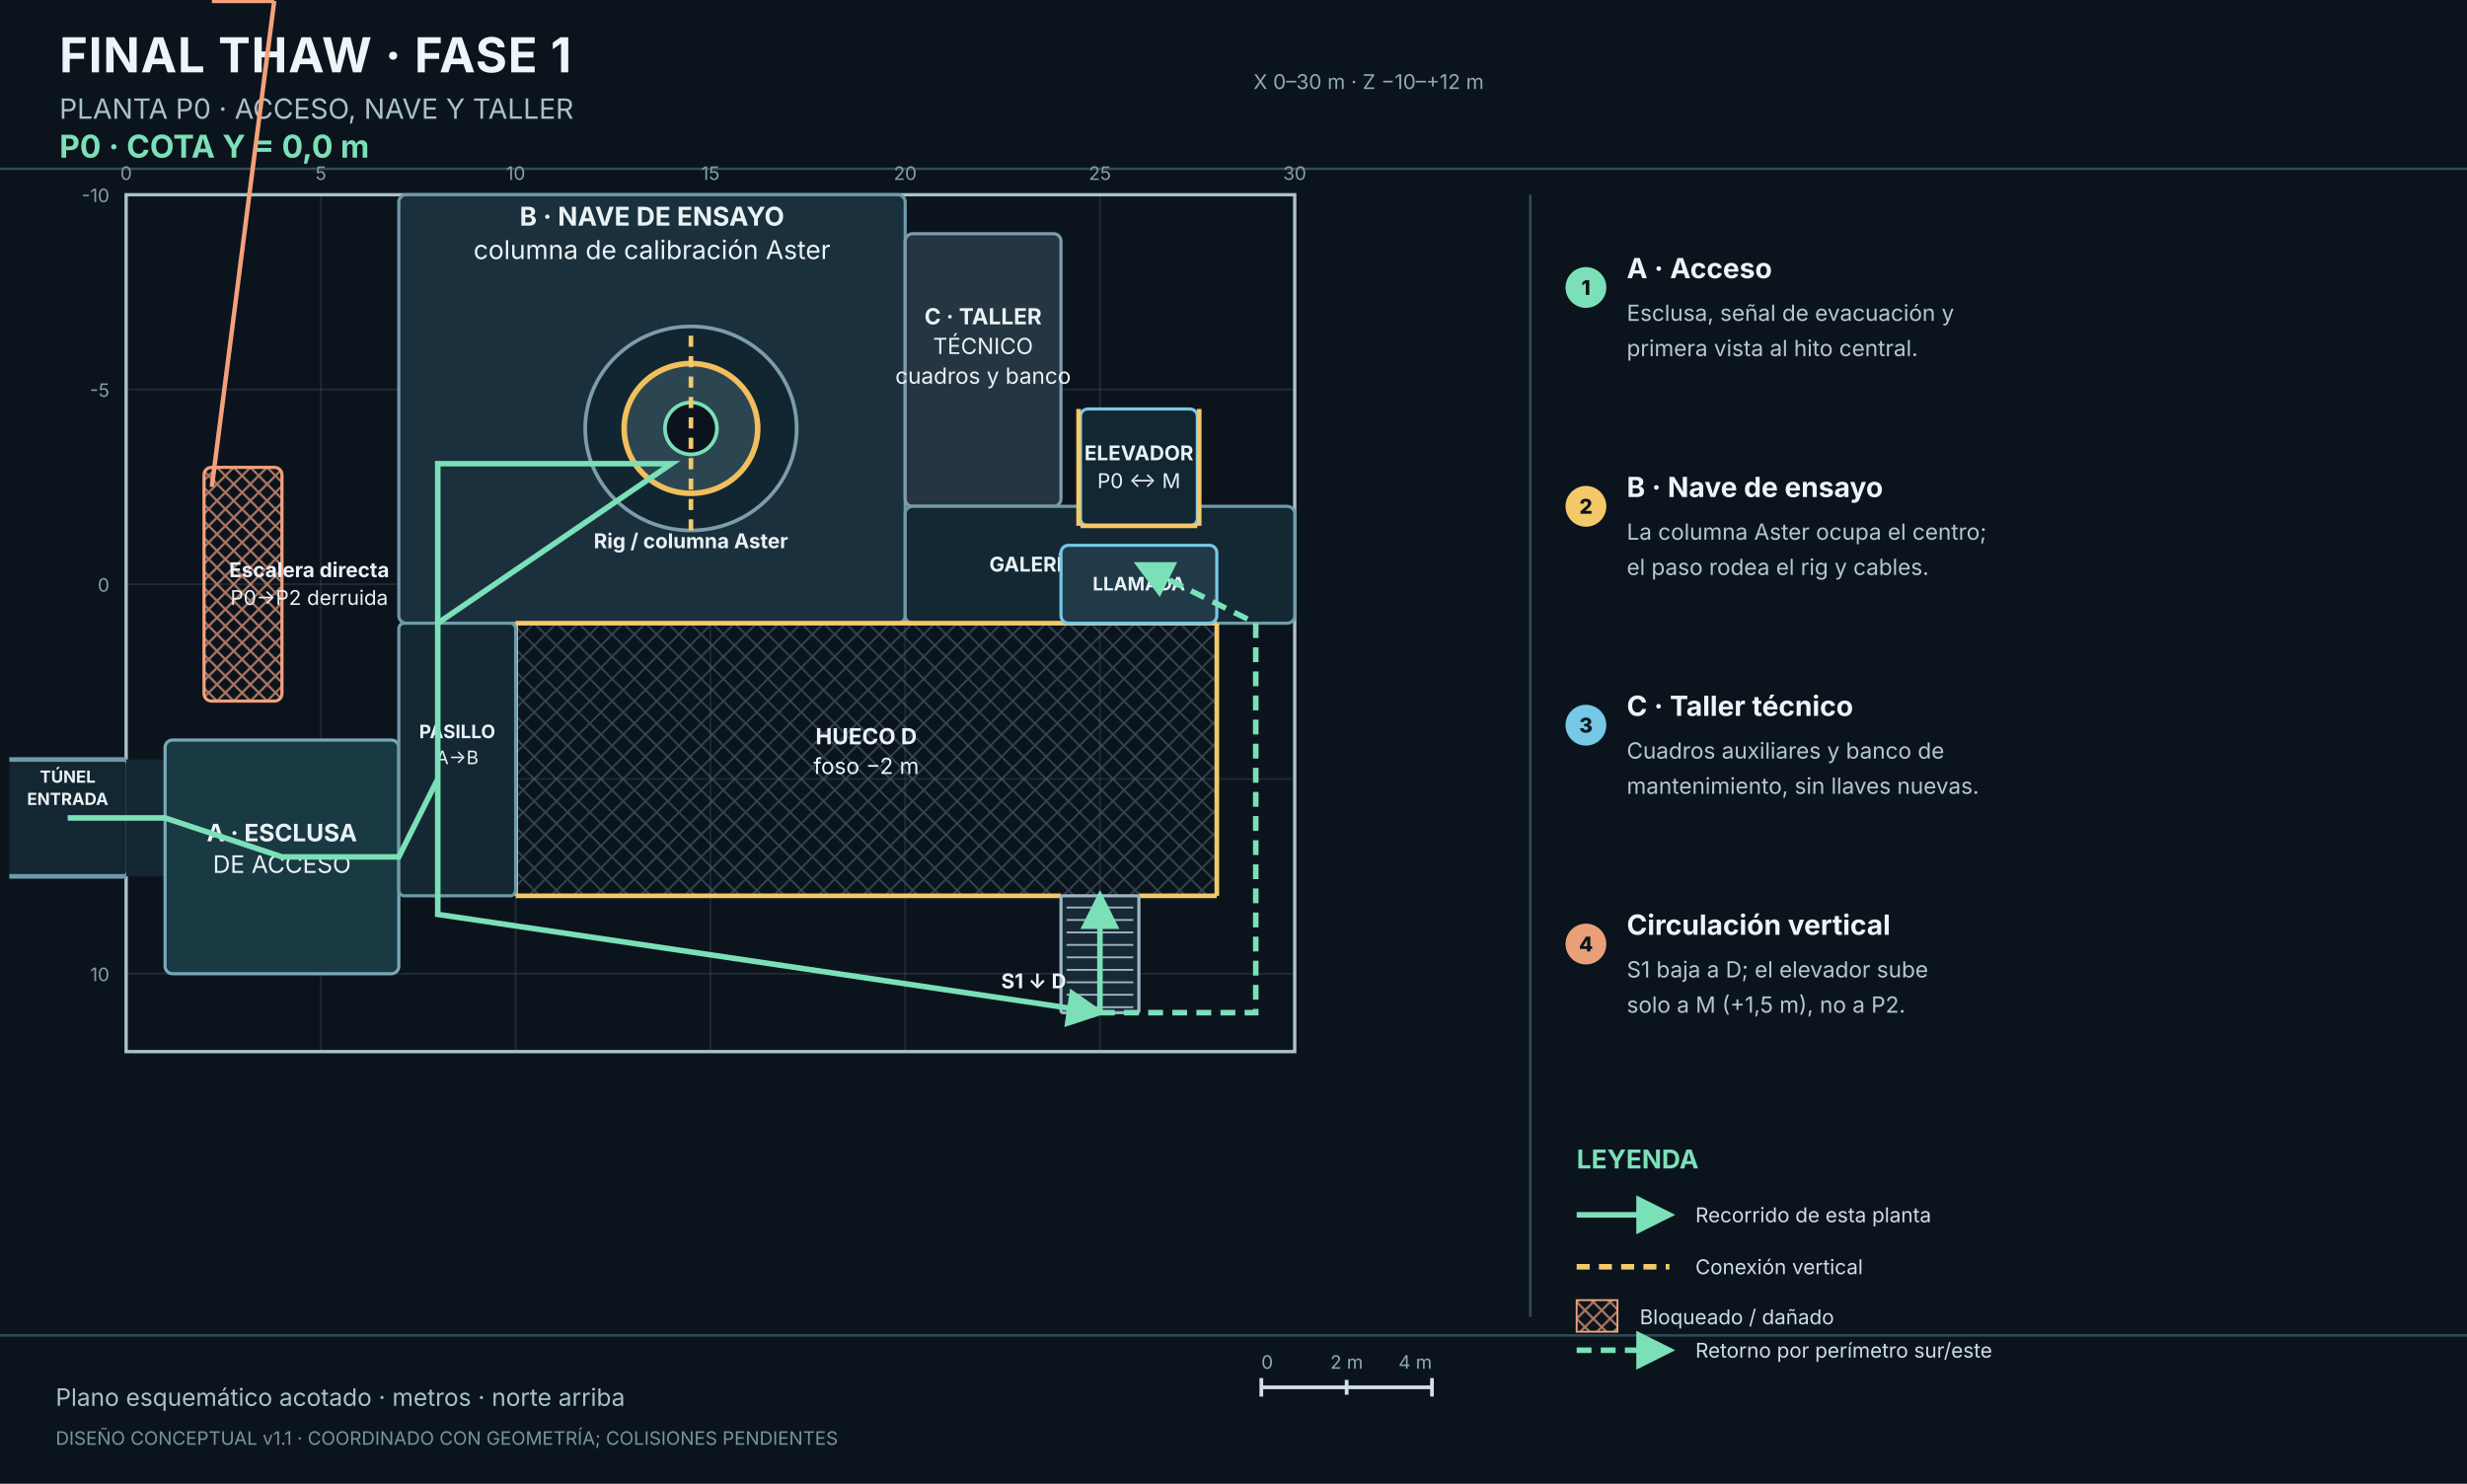
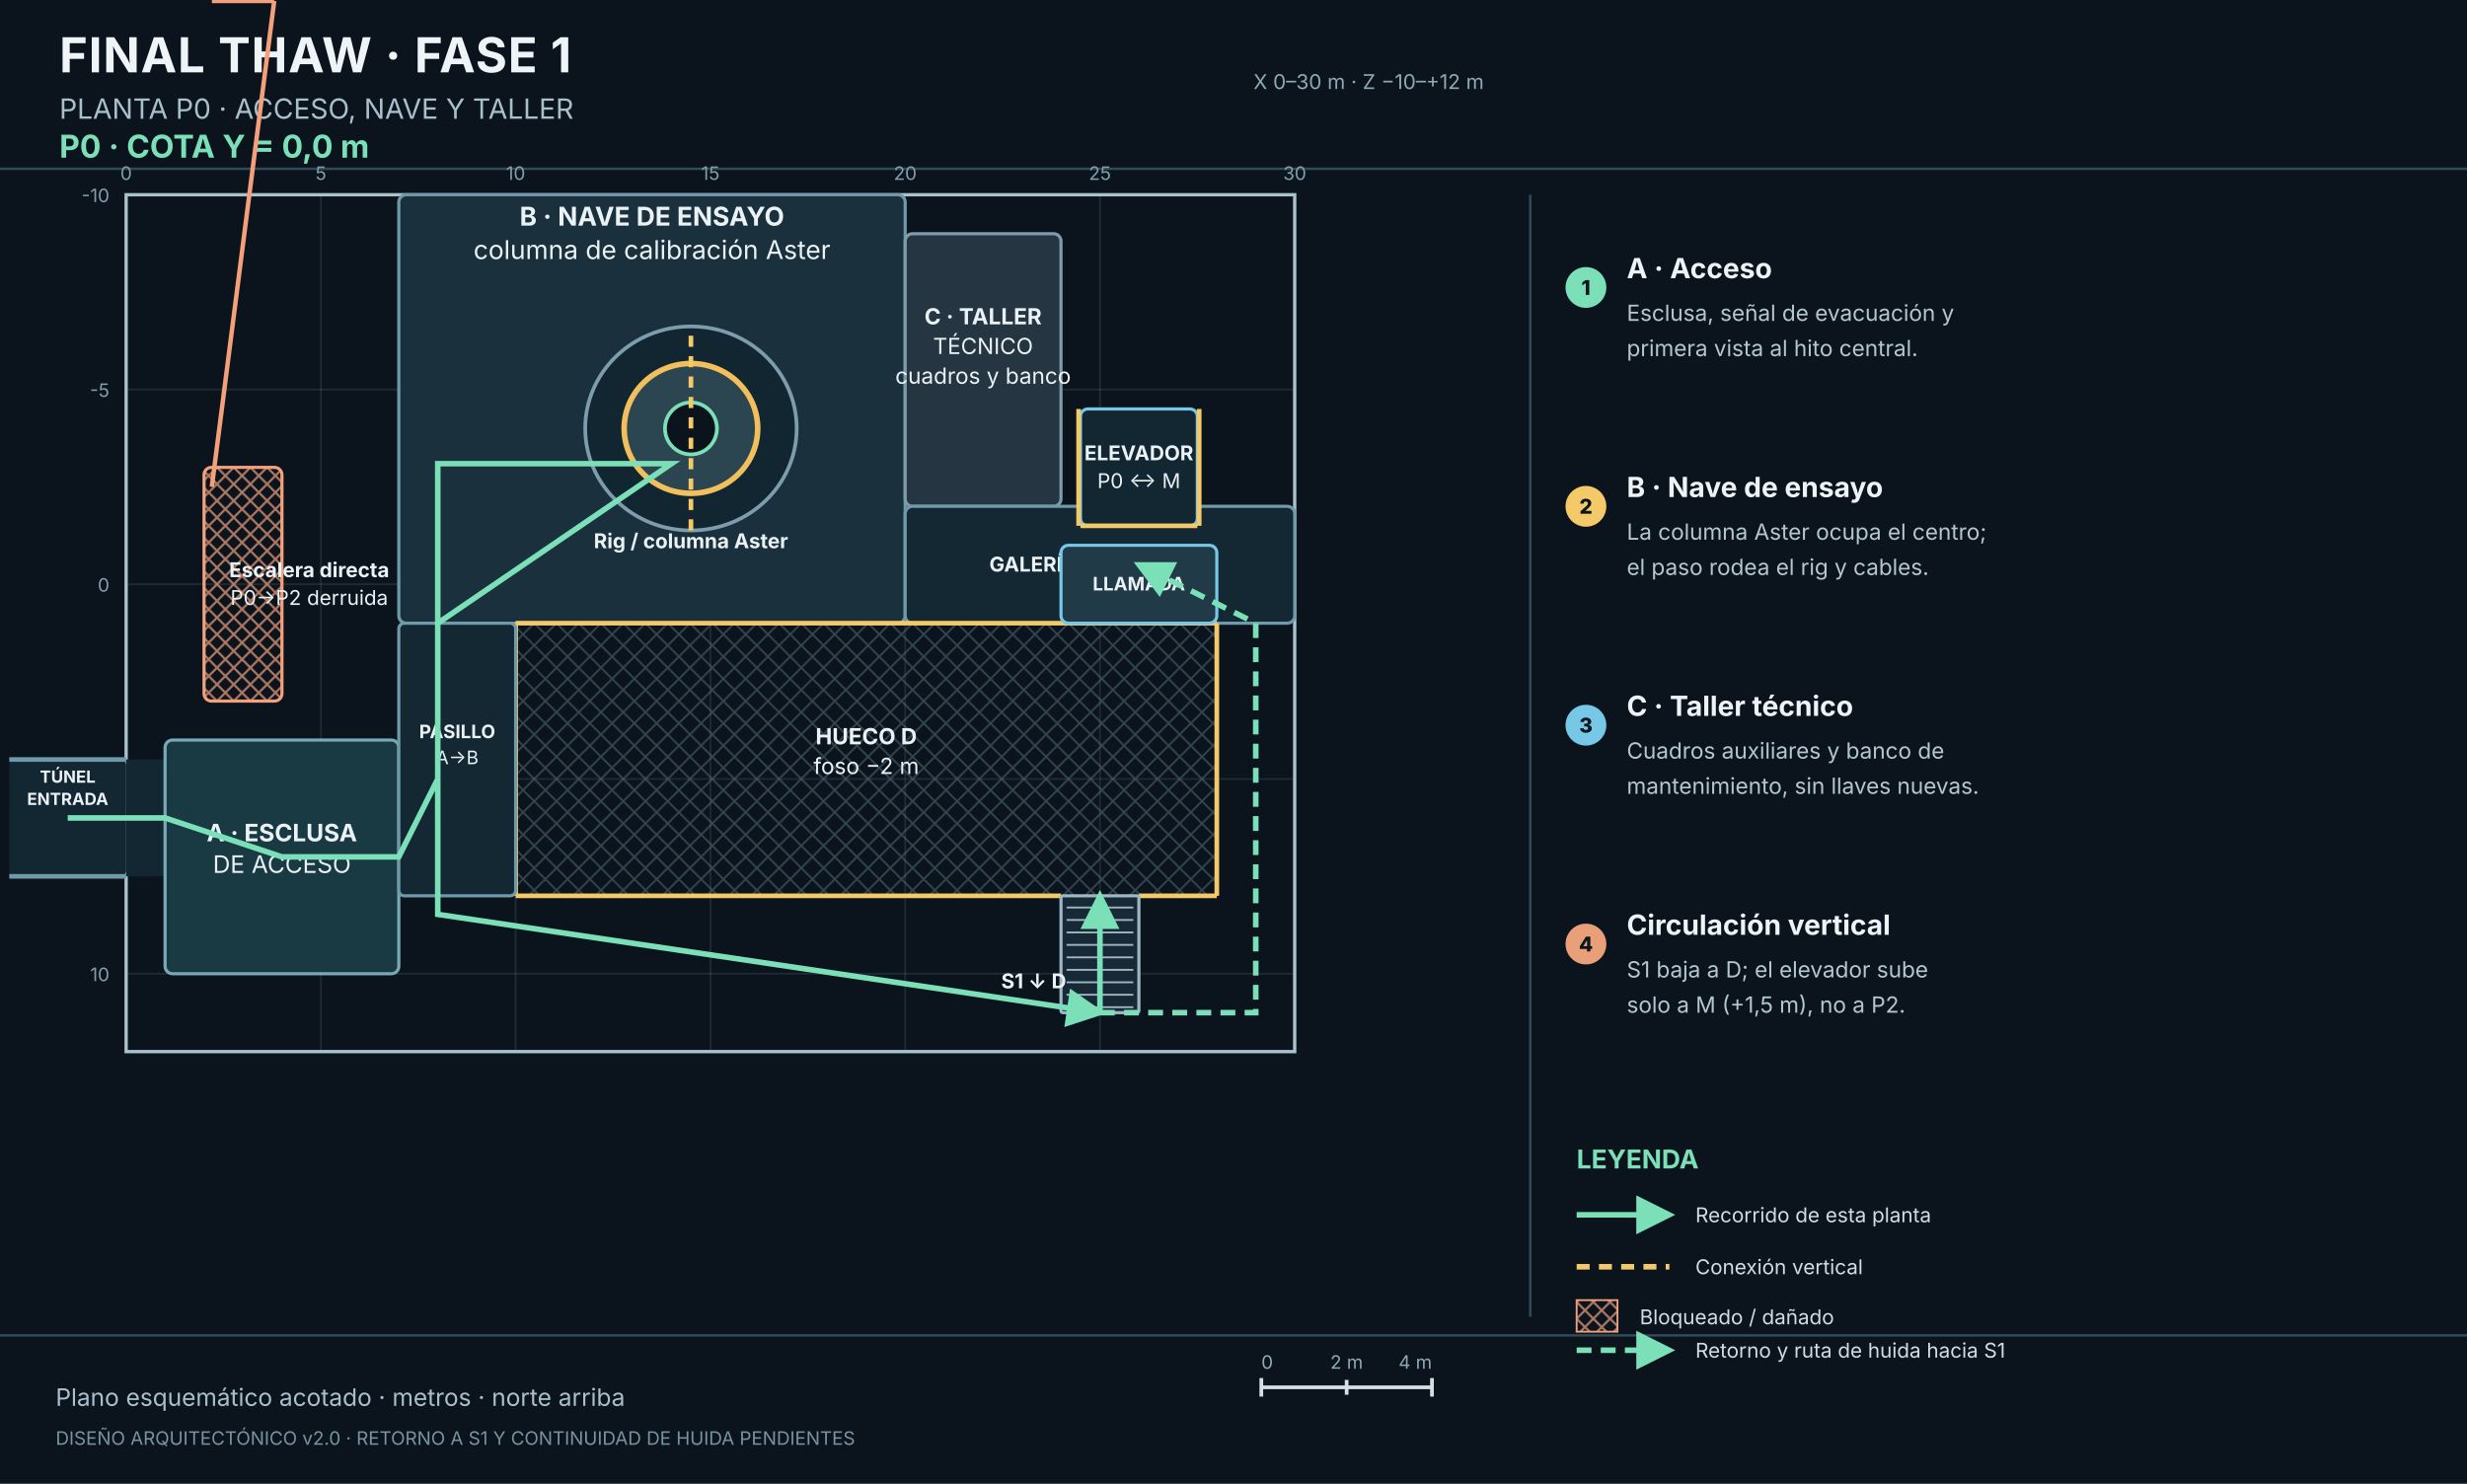
<svg xmlns="http://www.w3.org/2000/svg" viewBox="0 0 1330 800" role="img" aria-label="PLANTA P0 · ACCESO, NAVE Y TALLER">
  <defs>
    <marker id="arrow" viewBox="0 0 10 10" refX="8.5" refY="5" markerWidth="7" markerHeight="7" orient="auto">
      <path d="M0,0 L10,5 L0,10 z" fill="#7be0b8" />
    </marker>
    <marker id="vertical" viewBox="0 0 10 10" refX="8.5" refY="5" markerWidth="7" markerHeight="7" orient="auto">
      <path d="M0,0 L10,5 L0,10 z" fill="#f4c968" />
    </marker>
    <pattern id="blocked" width="9" height="9" patternUnits="userSpaceOnUse">
      <path d="M0,0L9,9M9,0L0,9" stroke="#efa17e" stroke-width="1.2" opacity=".7" />
    </pattern>
    <pattern id="void" width="12" height="12" patternUnits="userSpaceOnUse">
      <path d="M0,0L12,12M12,0L0,12" stroke="#64808e" stroke-width="1" opacity=".45" />
    </pattern>
  </defs>
  <style>text{font-family:Inter,Arial,sans-serif}.title{font-size:26px;font-weight:750;fill:#eef4f7;letter-spacing:.5px}.sub{font-size:15px;fill:#a9c0cc}.level{font-size:17px;font-weight:750;fill:#7be0b8}.room{font-size:13px;fill:#eaf2f6}.small{font-size:11px;fill:#d0dde4}.muted{font-size:11px;fill:#8fa9b5}</style>
  <rect width="1330" height="800" fill="#0b141d" />
  <path d="M0 91H1330M825 105V710M0 720H1330" stroke="#324b5a" stroke-width="1.3" />
  <text x="32" y="39" class="title">FINAL THAW · FASE 1</text>
  <text x="32" y="64" class="sub">PLANTA P0 · ACCESO, NAVE Y TALLER</text>
  <text x="32" y="85" class="level">P0 · COTA Y = 0,0 m</text>
  <text x="800" y="48" text-anchor="end" class="muted">X 0–30 m · Z −10–+12 m</text>
  <line x1="68" y1="105" x2="68" y2="567" stroke="#7895a6" opacity=".17" />
  <text x="68" y="97" font-size="10" text-anchor="middle" fill="#839eac">0</text>
  <line x1="173" y1="105" x2="173" y2="567" stroke="#7895a6" opacity=".17" />
  <text x="173" y="97" font-size="10" text-anchor="middle" fill="#839eac">5</text>
  <line x1="278" y1="105" x2="278" y2="567" stroke="#7895a6" opacity=".17" />
  <text x="278" y="97" font-size="10" text-anchor="middle" fill="#839eac">10</text>
  <line x1="383" y1="105" x2="383" y2="567" stroke="#7895a6" opacity=".17" />
  <text x="383" y="97" font-size="10" text-anchor="middle" fill="#839eac">15</text>
  <line x1="488" y1="105" x2="488" y2="567" stroke="#7895a6" opacity=".17" />
  <text x="488" y="97" font-size="10" text-anchor="middle" fill="#839eac">20</text>
  <line x1="593" y1="105" x2="593" y2="567" stroke="#7895a6" opacity=".17" />
  <text x="593" y="97" font-size="10" text-anchor="middle" fill="#839eac">25</text>
  <line x1="698" y1="105" x2="698" y2="567" stroke="#7895a6" opacity=".17" />
  <text x="698" y="97" font-size="10" text-anchor="middle" fill="#839eac">30</text>
  <line x1="68" y1="105" x2="698" y2="105" stroke="#7895a6" opacity=".17" />
  <text x="59" y="109" font-size="10" text-anchor="end" fill="#839eac">-10</text>
  <line x1="68" y1="210" x2="698" y2="210" stroke="#7895a6" opacity=".17" />
  <text x="59" y="214" font-size="10" text-anchor="end" fill="#839eac">-5</text>
  <line x1="68" y1="315" x2="698" y2="315" stroke="#7895a6" opacity=".17" />
  <text x="59" y="319" font-size="10" text-anchor="end" fill="#839eac">0</text>
  <line x1="68" y1="420" x2="698" y2="420" stroke="#7895a6" opacity=".17" />
  <text x="59" y="424" font-size="10" text-anchor="end" fill="#839eac">5</text>
  <line x1="68" y1="525" x2="698" y2="525" stroke="#7895a6" opacity=".17" />
  <text x="59" y="529" font-size="10" text-anchor="end" fill="#839eac">10</text>
  <rect x="68" y="105" width="630" height="462" fill="none" stroke="#abc1cc" stroke-width="1.8" />
  <rect x="5" y="409.5" width="63" height="63" rx="3" fill="#132732" stroke="none" />
  <line x1="5" y1="409.5" x2="68" y2="409.5" stroke="#6f9aaa" stroke-width="2.5" />
  <line x1="5" y1="472.5" x2="68" y2="472.5" stroke="#6f9aaa" stroke-width="2.5" />
  <text x="36.5" y="422" text-anchor="middle" font-size="9" font-family="Inter,Arial,sans-serif" font-weight="700" fill="#eaf2f6">TÚNEL</text>
  <text x="36.5" y="434" text-anchor="middle" font-size="9" font-family="Inter,Arial,sans-serif" font-weight="700" fill="#eaf2f6">ENTRADA</text>
  <rect x="68" y="409.5" width="21" height="63" fill="#132732" stroke="none" />
  <rect x="89" y="399" width="126" height="126" rx="4" fill="#193943" stroke="#79a9b8" stroke-width="1.7" />
  <text x="152" y="453.633" text-anchor="middle" font-size="13" font-family="Inter,Arial,sans-serif" font-weight="700" fill="#eaf2f6">A · ESCLUSA</text>
  <text x="152" y="470.633" text-anchor="middle" font-size="13" font-family="Inter,Arial,sans-serif" font-weight="400" fill="#eaf2f6">DE ACCESO</text>
  <rect x="215" y="105" width="273" height="231" rx="4" fill="#1a303c" stroke="#6f9aaa" stroke-width="1.7" />
  <text x="351.5" y="121.667" text-anchor="middle" font-size="14" font-family="Inter,Arial,sans-serif" font-weight="700" fill="#eaf2f6">B · NAVE DE ENSAYO</text>
  <text x="351.5" y="139.667" text-anchor="middle" font-size="14" font-family="Inter,Arial,sans-serif" font-weight="400" fill="#eaf2f6">columna de calibración Aster</text>
  <rect x="488" y="126" width="84" height="147" rx="4" fill="#253541" stroke="#7e9caa" stroke-width="1.7" />
  <text x="530" y="174.9" text-anchor="middle" font-size="12" font-family="Inter,Arial,sans-serif" font-weight="700" fill="#eaf2f6">C · TALLER</text>
  <text x="530" y="190.9" text-anchor="middle" font-size="12" font-family="Inter,Arial,sans-serif" font-weight="400" fill="#eaf2f6">TÉCNICO</text>
  <text x="530" y="206.9" text-anchor="middle" font-size="12" font-family="Inter,Arial,sans-serif" font-weight="400" fill="#eaf2f6">cuadros y banco</text>
  <rect x="488" y="273" width="210" height="63" rx="4" fill="#142833" stroke="#6f9aaa" stroke-width="1.7" />
  <text x="593" y="308.167" text-anchor="middle" font-size="11" font-family="Inter,Arial,sans-serif" font-weight="700" fill="#eaf2f6">GALERÍA DE SERVICIO</text>
  <ellipse cx="372.5" cy="231" rx="57" ry="55" fill="#122631" stroke="#7d9cac" stroke-width="2" />
  <ellipse cx="372.5" cy="231" rx="36" ry="35" fill="#2c4651" stroke="#f2bf5d" stroke-width="3" />
  <ellipse cx="372.5" cy="231" rx="14" ry="14" fill="#0b141d" stroke="#7be0b8" stroke-width="2" />
  <text x="372.5" y="295.567" text-anchor="middle" font-size="11" font-family="Inter,Arial,sans-serif" font-weight="700" fill="#eaf2f6">Rig / columna Aster</text>
  <rect x="278" y="336" width="378" height="147" rx="4" fill="url(#void)" stroke="none" />
  <line x1="278" y1="336" x2="656" y2="336" stroke="#f4c968" stroke-width="2.5" />
  <line x1="278" y1="336" x2="278" y2="483" stroke="#f4c968" stroke-width="2.5" />
  <line x1="656" y1="336" x2="656" y2="483" stroke="#f4c968" stroke-width="2.5" />
  <line x1="278" y1="483" x2="572" y2="483" stroke="#f4c968" stroke-width="2.5" />
  <line x1="614" y1="483" x2="656" y2="483" stroke="#f4c968" stroke-width="2.5" />
  <text x="467" y="401.3" text-anchor="middle" font-size="12" font-family="Inter,Arial,sans-serif" font-weight="700" fill="#eaf2f6">HUECO D</text>
  <text x="467" y="417.3" text-anchor="middle" font-size="12" font-family="Inter,Arial,sans-serif" font-weight="400" fill="#eaf2f6">foso −2 m</text>
  <rect x="215" y="336" width="63" height="147" rx="3" fill="#142833" stroke="#6f9aaa" stroke-width="1.7" />
  <text x="246.5" y="398" text-anchor="middle" font-size="10" font-family="Inter,Arial,sans-serif" font-weight="700" fill="#eaf2f6">PASILLO</text>
  <text x="246.5" y="412" text-anchor="middle" font-size="10" font-family="Inter,Arial,sans-serif" font-weight="400" fill="#eaf2f6">A→B</text>
  <rect x="572" y="483" width="42" height="63" rx="1" fill="#162934" stroke="#9db7c5" stroke-width="1.7" />
  <line x1="575" y1="489.3" x2="611" y2="489.3" stroke="#9db7c5" stroke-width="1" />
  <line x1="575" y1="496.02" x2="611" y2="496.02" stroke="#9db7c5" stroke-width="1" />
  <line x1="575" y1="502.74" x2="611" y2="502.74" stroke="#9db7c5" stroke-width="1" />
  <line x1="575" y1="509.46" x2="611" y2="509.46" stroke="#9db7c5" stroke-width="1" />
  <line x1="575" y1="516.18" x2="611" y2="516.18" stroke="#9db7c5" stroke-width="1" />
  <line x1="575" y1="522.9" x2="611" y2="522.9" stroke="#9db7c5" stroke-width="1" />
  <line x1="575" y1="529.62" x2="611" y2="529.62" stroke="#9db7c5" stroke-width="1" />
  <line x1="575" y1="536.34" x2="611" y2="536.34" stroke="#9db7c5" stroke-width="1" />
  <line x1="575" y1="543.06" x2="611" y2="543.06" stroke="#9db7c5" stroke-width="1" />
  <polyline points="593,542.85 593,486.15" fill="none" stroke="#7be0b8" stroke-width="2" marker-end="url(#arrow)" />
  <text x="557.3" y="532.867" text-anchor="middle" font-size="11" font-family="Inter,Arial,sans-serif" font-weight="700" fill="#eaf2f6">S1 ↓ D</text>
  <rect x="582.5" y="220.5" width="63" height="63" rx="4" fill="#132732" stroke="#76c8e6" stroke-width="1.7" />
  <line x1="581.5" y1="220.5" x2="581.5" y2="283.5" stroke="#f4c968" stroke-width="2.5" />
  <line x1="646.5" y1="220.5" x2="646.5" y2="283.5" stroke="#f4c968" stroke-width="2.5" />
  <line x1="582.5" y1="283.5" x2="645.5" y2="283.5" stroke="#f4c968" stroke-width="2.5" />
  <text x="614" y="248.167" text-anchor="middle" font-size="11" font-family="Inter,Arial,sans-serif" font-weight="700" fill="#eaf2f6">ELEVADOR</text>
  <text x="614" y="263.167" text-anchor="middle" font-size="11" font-family="Inter,Arial,sans-serif" font-weight="400" fill="#eaf2f6">P0 ↔ M</text>
  <rect x="572" y="294" width="84" height="42" rx="4" fill="#203b47" stroke="#76c8e6" stroke-width="1.7" />
  <text x="614" y="318.333" text-anchor="middle" font-size="10" font-family="Inter,Arial,sans-serif" font-weight="700" fill="#eaf2f6">LLAMADA</text>
  <rect x="110" y="252" width="42" height="126" rx="4" fill="url(#blocked)" stroke="#f2a17c" stroke-width="1.7" />
  <path d="M114.2 262.5L147.837.5M147.826.5L114.237.5" stroke="#f4a17b" stroke-width="2.4" />
  <text x="166.7" y="311.167" text-anchor="middle" font-size="11" font-family="Inter,Arial,sans-serif" font-weight="700" fill="#eaf2f6">Escalera directa</text>
  <text x="166.7" y="326.167" text-anchor="middle" font-size="11" font-family="Inter,Arial,sans-serif" font-weight="400" fill="#eaf2f6">P0→P2 derruida</text>
  <polyline points="36.5,441 68,441 89,441 152,462 215,462 236,420 236,336 236,250 362,250 236,336 236,420 236,493 593,546" fill="none" stroke="#7be0b8" stroke-width="3" marker-end="url(#arrow)" />
  <path d="M372.5 286 L372.5 176" stroke="#f4c968" stroke-width="2.5" stroke-dasharray="6 5" />
  <circle cx="855" cy="155" r="11" fill="#7be0b8" />
  <text x="855" y="159" font-size="11" text-anchor="middle" font-weight="800" fill="#0b151d">1</text>
  <text x="877" y="150" font-size="15" font-weight="700" fill="#edf4f7">A · Acceso</text>
  <text x="877" y="173" font-size="12" fill="#b4c7d1">Esclusa, señal de evacuación y</text>
  <text x="877" y="192" font-size="12" fill="#b4c7d1">primera vista al hito central.</text>
  <circle cx="855" cy="273" r="11" fill="#f4c968" />
  <text x="855" y="277" font-size="11" text-anchor="middle" font-weight="800" fill="#0b151d">2</text>
  <text x="877" y="268" font-size="15" font-weight="700" fill="#edf4f7">B · Nave de ensayo</text>
  <text x="877" y="291" font-size="12" fill="#b4c7d1">La columna Aster ocupa el centro;</text>
  <text x="877" y="310" font-size="12" fill="#b4c7d1">el paso rodea el rig y cables.</text>
  <circle cx="855" cy="391" r="11" fill="#76c8e6" />
  <text x="855" y="395" font-size="11" text-anchor="middle" font-weight="800" fill="#0b151d">3</text>
  <text x="877" y="386" font-size="15" font-weight="700" fill="#edf4f7">C · Taller técnico</text>
  <text x="877" y="409" font-size="12" fill="#b4c7d1">Cuadros auxiliares y banco de</text>
  <text x="877" y="428" font-size="12" fill="#b4c7d1">mantenimiento, sin llaves nuevas.</text>
  <circle cx="855" cy="509" r="11" fill="#e9a078" />
  <text x="855" y="513" font-size="11" text-anchor="middle" font-weight="800" fill="#0b151d">4</text>
  <text x="877" y="504" font-size="15" font-weight="700" fill="#edf4f7">Circulación vertical</text>
  <text x="877" y="527" font-size="12" fill="#b4c7d1">S1 baja a D; el elevador sube</text>
  <text x="877" y="546" font-size="12" fill="#b4c7d1">solo a M (+1,5 m), no a P2.</text>
  <g transform="translate(850 630)">
    <text x="0" y="0" font-size="14" font-weight="750" fill="#7be0b8">LEYENDA</text>
    <line x1="0" y1="25" x2="50" y2="25" stroke="#7be0b8" stroke-width="3" marker-end="url(#arrow)" />
    <text x="64" y="29" class="small">Recorrido de esta planta</text>
    <line x1="0" y1="53" x2="50" y2="53" stroke="#f4c968" stroke-width="3" stroke-dasharray="7 5" />
    <text x="64" y="57" class="small">Conexión vertical</text>
    <rect x="0" y="71" width="22" height="17" fill="url(#blocked)" stroke="#efa17e" />
    <text x="34" y="84" class="small">Bloqueado / dañado</text>
    <line x1="0" y1="98" x2="50" y2="98" stroke="#7be0b8" stroke-width="3" stroke-dasharray="8 5" marker-end="url(#arrow)" />
-     <text x="64" y="102" class="small">Retorno por perímetro sur/este</text>
+     <text x="64" y="102" class="small">Retorno y ruta de huida hacia S1</text>
  </g>
  <text x="30" y="758" font-size="13" fill="#a9c0cc">Plano esquemático acotado · metros · norte arriba</text>
-   <text x="30" y="779" font-size="10" fill="#7893a1">DISEÑO CONCEPTUAL v1.1 · COORDINADO CON GEOMETRÍA; COLISIONES PENDIENTES</text>
+   <text x="30" y="779" font-size="10" fill="#7893a1">DISEÑO ARQUITECTÓNICO v2.0 · RETORNO A S1 Y CONTINUIDAD DE HUIDA PENDIENTES</text>
  <path d="M680 748H772M680 743V753M726 744V752M772 743V753" stroke="#d3e0e6" stroke-width="2" />
  <text x="680" y="738" font-size="10" fill="#8fa9b5">0</text>
  <text x="726" y="738" font-size="10" text-anchor="middle" fill="#8fa9b5">2 m</text>
  <text x="772" y="738" font-size="10" text-anchor="end" fill="#8fa9b5">4 m</text>
  <polyline points="593,546 593,483" fill="none" stroke="#7be0b8" stroke-width="3" marker-end="url(#arrow)" />
  <polyline points="593,546 677,546 677,420 677,336 635,315 614,304.5" fill="none" stroke="#7be0b8" stroke-width="3" stroke-dasharray="8 5" marker-end="url(#arrow)" />
</svg>
